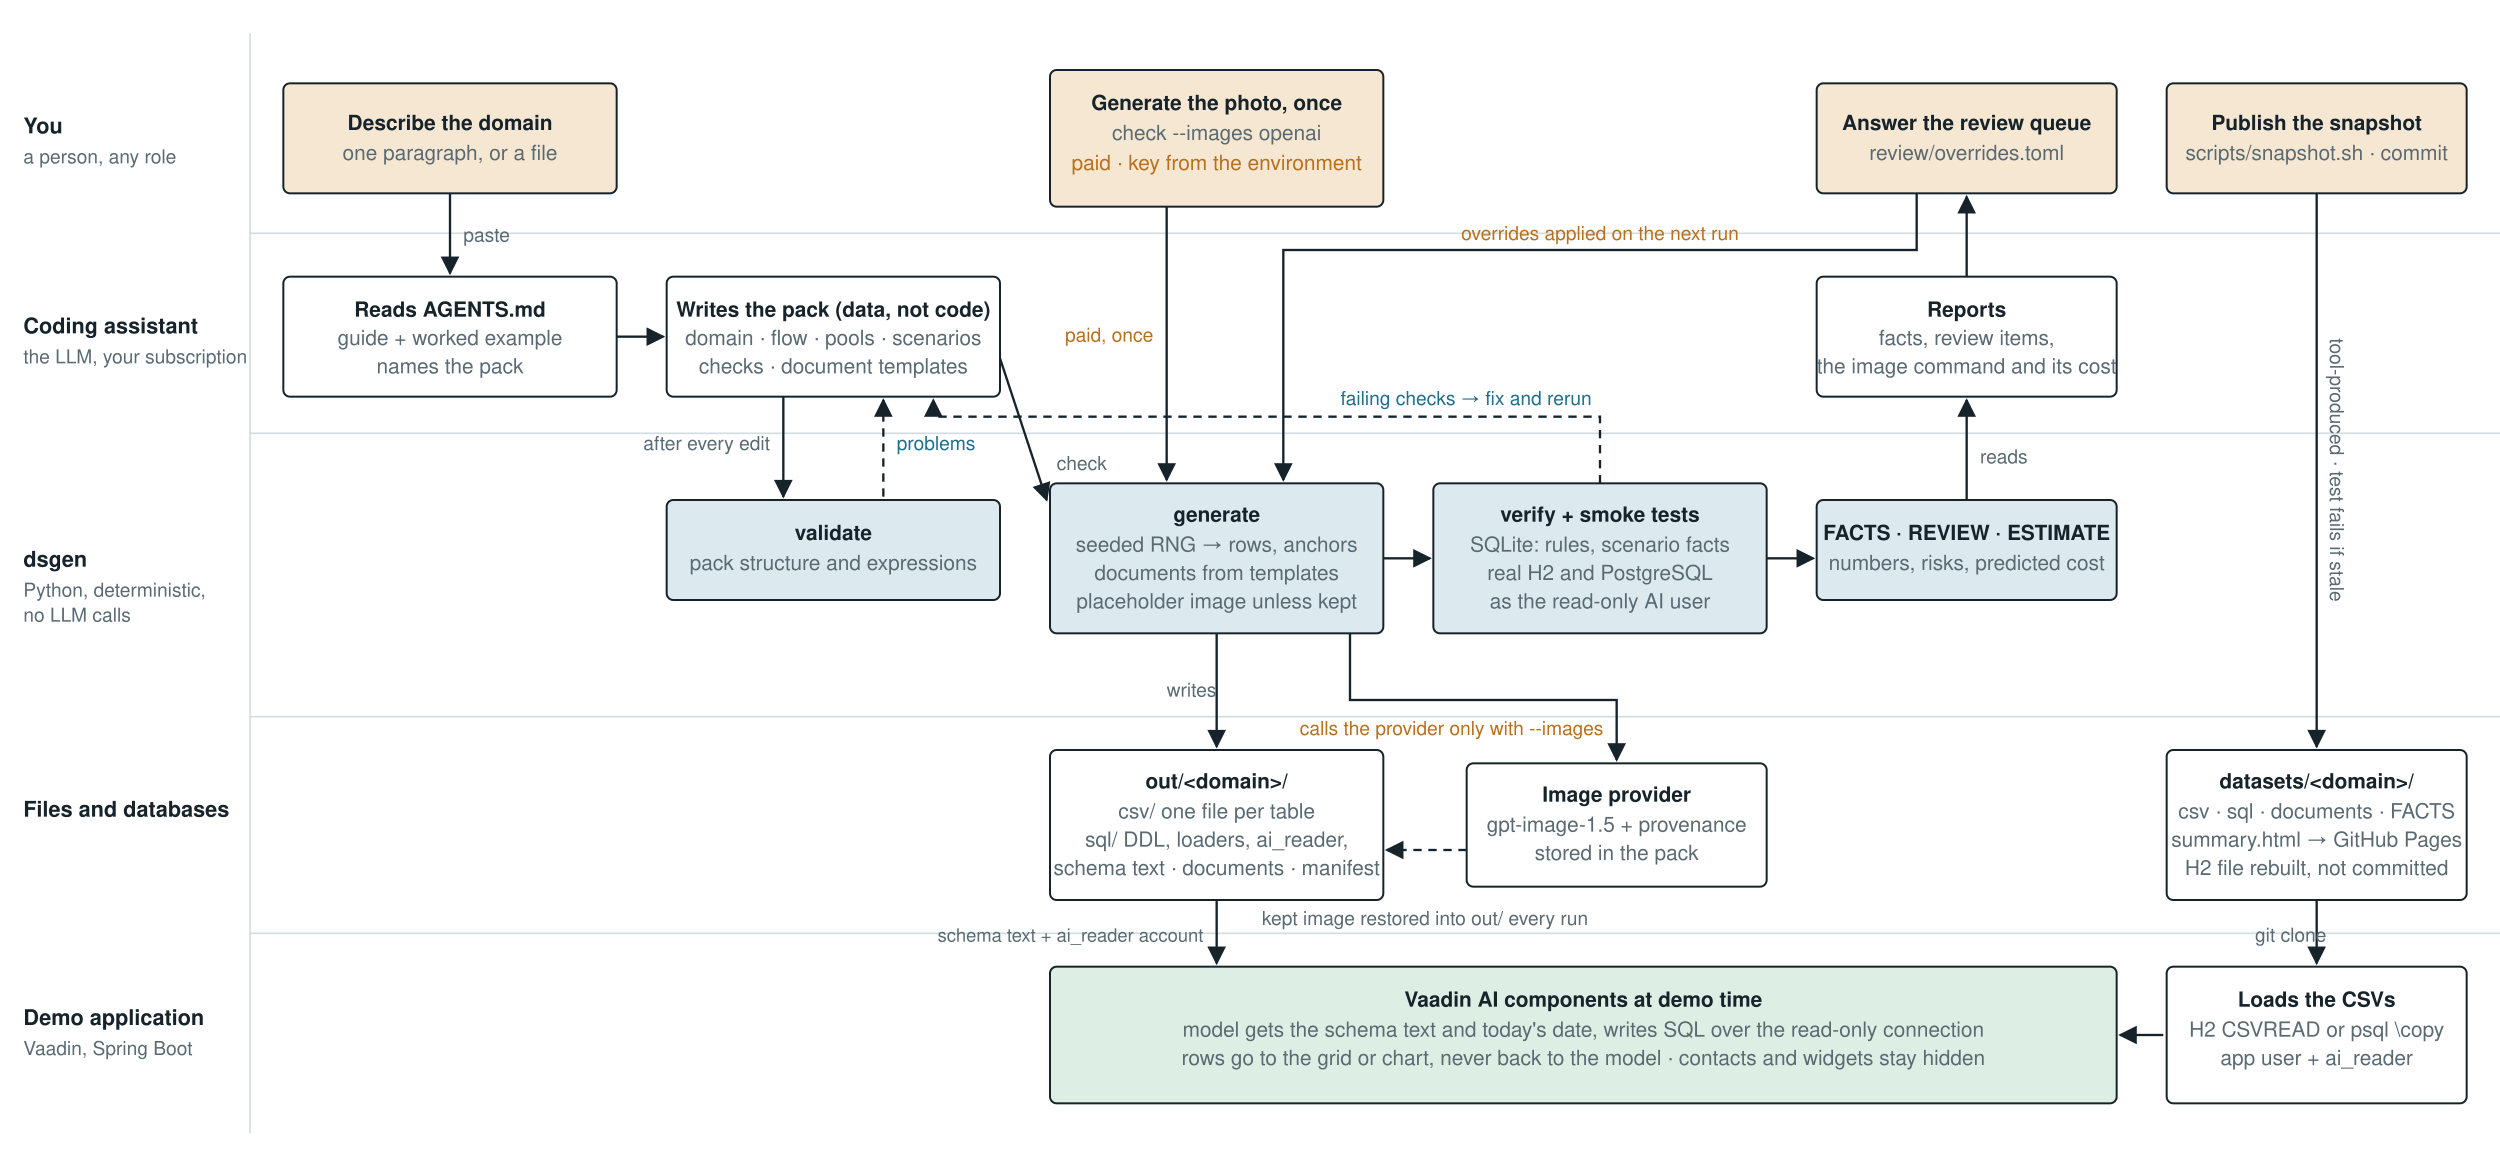
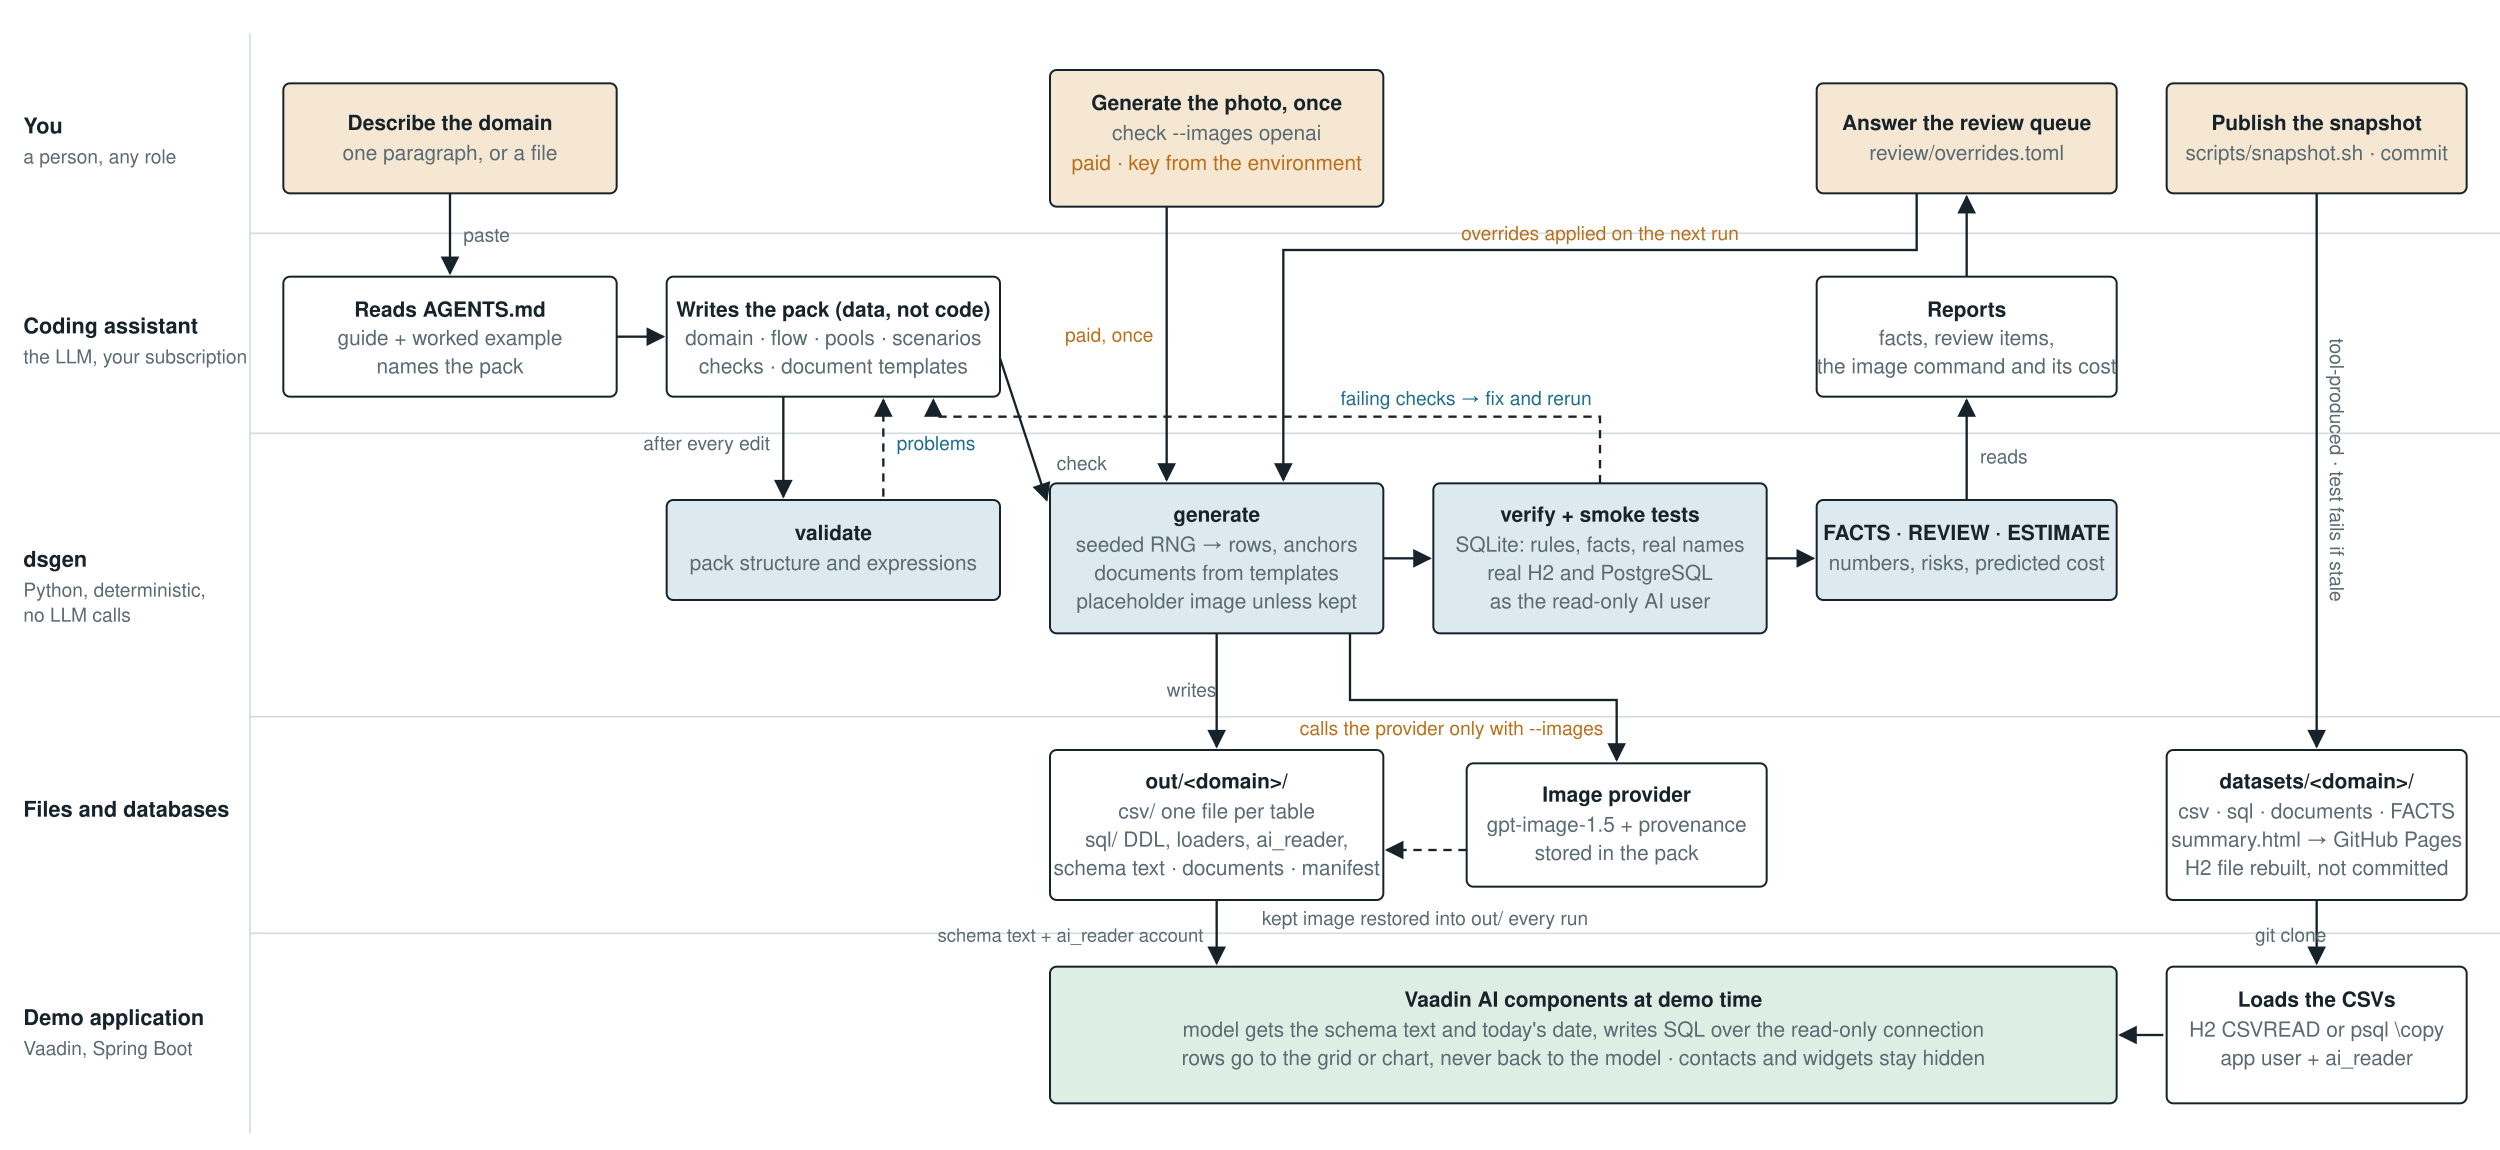
<svg xmlns="http://www.w3.org/2000/svg" viewBox="0 0 1500 690" role="img" aria-label="Swimlane diagram of dataset generation: a person describes a domain, a coding assistant writes a TOML pack and loops on validate and check, dsgen renders rows into CSV and SQL and verifies them, a person runs paid image generation once and answers the review queue, a snapshot is committed and served, and the demo application loads the CSVs and gives the AI a read-only connection." font-family="'Source Sans 3', 'Segoe UI', Helvetica, Arial, sans-serif" font-size="12.5">
  <rect width="1500" height="690" fill="#FFFFFF" />
  <defs>
    <marker id="ar" viewBox="0 0 10 10" refX="9" refY="5" markerWidth="8" markerHeight="8" orient="auto-start-reverse">
      <path d="M0,0 L10,5 L0,10 z" fill="#16232A" />
    </marker>
  </defs>
  <g fill="none" stroke="#D3DCDF">
    <line x1="150" y1="140" x2="1500" y2="140" />
    <line x1="150" y1="260" x2="1500" y2="260" />
    <line x1="150" y1="430" x2="1500" y2="430" />
    <line x1="150" y1="560" x2="1500" y2="560" />
    <line x1="150" y1="20" x2="150" y2="680" />
  </g>
  <g font-family="Manrope, 'Segoe UI', Helvetica, Arial, sans-serif" font-weight="700" font-size="13" fill="#16232A">
    <text x="14" y="80">You</text>
    <text x="14" y="98" font-weight="400" font-size="11.5" fill="#5A6A72">a person, any role</text>
    <text x="14" y="200">Coding assistant</text>
    <text x="14" y="218" font-weight="400" font-size="11.5" fill="#5A6A72">the LLM, your subscription</text>
    <text x="14" y="340">dsgen</text>
    <text x="14" y="358" font-weight="400" font-size="11.5" fill="#5A6A72">Python, deterministic,</text>
    <text x="14" y="373" font-weight="400" font-size="11.5" fill="#5A6A72">no LLM calls</text>
    <text x="14" y="490">Files and databases</text>
    <text x="14" y="615">Demo application</text>
    <text x="14" y="633" font-weight="400" font-size="11.5" fill="#5A6A72">Vaadin, Spring Boot</text>
  </g>
  <g stroke="#16232A" stroke-width="1.2">
    <rect x="170" y="50" width="200" height="66" rx="4" fill="#F6E7D2" />
    <rect x="630" y="42" width="200" height="82" rx="4" fill="#F6E7D2" />
    <rect x="1090" y="50" width="180" height="66" rx="4" fill="#F6E7D2" />
    <rect x="1300" y="50" width="180" height="66" rx="4" fill="#F6E7D2" />
    <rect x="170" y="166" width="200" height="72" rx="4" fill="#FFFFFF" />
    <rect x="400" y="166" width="200" height="72" rx="4" fill="#FFFFFF" />
    <rect x="1090" y="166" width="180" height="72" rx="4" fill="#FFFFFF" />
    <rect x="400" y="300" width="200" height="60" rx="4" fill="#DCEAF0" />
    <rect x="630" y="290" width="200" height="90" rx="4" fill="#DCEAF0" />
    <rect x="860" y="290" width="200" height="90" rx="4" fill="#DCEAF0" />
    <rect x="1090" y="300" width="180" height="60" rx="4" fill="#DCEAF0" />
    <rect x="630" y="450" width="200" height="90" rx="4" fill="#FFFFFF" />
    <rect x="880" y="458" width="180" height="74" rx="4" fill="#FFFFFF" />
    <rect x="1300" y="450" width="180" height="90" rx="4" fill="#FFFFFF" />
    <rect x="1300" y="580" width="180" height="82" rx="4" fill="#FFFFFF" />
    <rect x="630" y="580" width="640" height="82" rx="4" fill="#DDEEE4" />
  </g>
  <g fill="#16232A">
    <text x="270" y="78" text-anchor="middle" font-weight="600">Describe the domain</text>
    <text x="270" y="96" text-anchor="middle" fill="#5A6A72">one paragraph, or a file</text>
    <text x="730" y="66" text-anchor="middle" font-weight="600">Generate the photo, once</text>
    <text x="730" y="84" text-anchor="middle" fill="#5A6A72">check --images openai</text>
    <text x="730" y="102" text-anchor="middle" fill="#B8701C">paid · key from the environment</text>
    <text x="1180" y="78" text-anchor="middle" font-weight="600">Answer the review queue</text>
    <text x="1180" y="96" text-anchor="middle" fill="#5A6A72">review/overrides.toml</text>
    <text x="1390" y="78" text-anchor="middle" font-weight="600">Publish the snapshot</text>
    <text x="1390" y="96" text-anchor="middle" fill="#5A6A72">scripts/snapshot.sh · commit</text>
    <text x="270" y="190" text-anchor="middle" font-weight="600">Reads AGENTS.md</text>
    <text x="270" y="207" text-anchor="middle" fill="#5A6A72">guide + worked example</text>
    <text x="270" y="224" text-anchor="middle" fill="#5A6A72">names the pack</text>
    <text x="500" y="190" text-anchor="middle" font-weight="600">Writes the pack (data, not code)</text>
    <text x="500" y="207" text-anchor="middle" fill="#5A6A72">domain · flow · pools · scenarios</text>
    <text x="500" y="224" text-anchor="middle" fill="#5A6A72">checks · document templates</text>
    <text x="1180" y="190" text-anchor="middle" font-weight="600">Reports</text>
    <text x="1180" y="207" text-anchor="middle" fill="#5A6A72">facts, review items,</text>
    <text x="1180" y="224" text-anchor="middle" fill="#5A6A72">the image command and its cost</text>
    <text x="500" y="324" text-anchor="middle" font-weight="600">validate</text>
    <text x="500" y="342" text-anchor="middle" fill="#5A6A72">pack structure and expressions</text>
    <text x="730" y="313" text-anchor="middle" font-weight="600">generate</text>
    <text x="730" y="331" text-anchor="middle" fill="#5A6A72">seeded RNG → rows, anchors</text>
    <text x="730" y="348" text-anchor="middle" fill="#5A6A72">documents from templates</text>
    <text x="730" y="365" text-anchor="middle" fill="#5A6A72">placeholder image unless kept</text>
    <text x="960" y="313" text-anchor="middle" font-weight="600">verify + smoke tests</text>
-     <text x="960" y="331" text-anchor="middle" fill="#5A6A72">SQLite: rules, scenario facts</text>
+     <text x="960" y="331" text-anchor="middle" fill="#5A6A72">SQLite: rules, facts, real names</text>
    <text x="960" y="348" text-anchor="middle" fill="#5A6A72">real H2 and PostgreSQL</text>
    <text x="960" y="365" text-anchor="middle" fill="#5A6A72">as the read-only AI user</text>
    <text x="1180" y="324" text-anchor="middle" font-weight="600">FACTS · REVIEW · ESTIMATE</text>
    <text x="1180" y="342" text-anchor="middle" fill="#5A6A72">numbers, risks, predicted cost</text>
    <text x="730" y="473" text-anchor="middle" font-weight="600">out/&lt;domain&gt;/</text>
    <text x="730" y="491" text-anchor="middle" fill="#5A6A72">csv/ one file per table</text>
    <text x="730" y="508" text-anchor="middle" fill="#5A6A72">sql/ DDL, loaders, ai_reader,</text>
    <text x="730" y="525" text-anchor="middle" fill="#5A6A72">schema text · documents · manifest</text>
    <text x="970" y="481" text-anchor="middle" font-weight="600">Image provider</text>
    <text x="970" y="499" text-anchor="middle" fill="#5A6A72">gpt-image-1.5 + provenance</text>
    <text x="970" y="516" text-anchor="middle" fill="#5A6A72">stored in the pack</text>
    <text x="1390" y="473" text-anchor="middle" font-weight="600">datasets/&lt;domain&gt;/</text>
    <text x="1390" y="491" text-anchor="middle" fill="#5A6A72">csv · sql · documents · FACTS</text>
    <text x="1390" y="508" text-anchor="middle" fill="#5A6A72">summary.html → GitHub Pages</text>
    <text x="1390" y="525" text-anchor="middle" fill="#5A6A72">H2 file rebuilt, not committed</text>
    <text x="1390" y="604" text-anchor="middle" font-weight="600">Loads the CSVs</text>
    <text x="1390" y="622" text-anchor="middle" fill="#5A6A72">H2 CSVREAD or psql \copy</text>
    <text x="1390" y="639" text-anchor="middle" fill="#5A6A72">app user + ai_reader</text>
    <text x="950" y="604" text-anchor="middle" font-weight="600">Vaadin AI components at demo time</text>
    <text x="950" y="622" text-anchor="middle" fill="#5A6A72">model gets the schema text and today's date, writes SQL over the read-only connection</text>
    <text x="950" y="639" text-anchor="middle" fill="#5A6A72">rows go to the grid or chart, never back to the model · contacts and widgets stay hidden</text>
  </g>
  <g fill="none" stroke="#16232A" stroke-width="1.4" marker-end="url(#ar)">
    <line x1="270" y1="116" x2="270" y2="164" />
    <line x1="370" y1="202" x2="398" y2="202" />
    <line x1="470" y1="238" x2="470" y2="298" />
    <line x1="600" y1="215" x2="628" y2="300" />
    <line x1="830" y1="335" x2="858" y2="335" />
    <line x1="730" y1="380" x2="730" y2="448" />
    <line x1="1060" y1="335" x2="1088" y2="335" />
    <line x1="1180" y1="300" x2="1180" y2="240" />
    <line x1="1180" y1="166" x2="1180" y2="118" />
    <line x1="700" y1="124" x2="700" y2="288" />
    <path d="M1150,116 L1150,150 L770,150 L770,288" />
    <path d="M810,380 L810,420 L970,420 L970,456" />
    <line x1="1390" y1="116" x2="1390" y2="448" />
    <line x1="1390" y1="540" x2="1390" y2="578" />
    <line x1="1298" y1="621" x2="1272" y2="621" />
    <line x1="730" y1="540" x2="730" y2="578" />
  </g>
  <g fill="none" stroke="#16232A" stroke-width="1.4" stroke-dasharray="5 4" marker-end="url(#ar)">
    <line x1="530" y1="298" x2="530" y2="240" />
    <path d="M960,290 L960,250 L560,250 L560,240" />
    <path d="M880,510 L832,510" />
  </g>
  <g fill="#5A6A72" font-size="11.5">
    <text x="278" y="145">paste</text>
    <text x="462" y="270" text-anchor="end">after every edit</text>
    <text x="538" y="270" fill="#1F6E8C">problems</text>
    <text x="634" y="282">check</text>
    <text x="955" y="243" text-anchor="end" fill="#1F6E8C">failing checks → fix and rerun</text>
    <text x="692" y="205" text-anchor="end" fill="#B8701C">paid, once</text>
    <text x="960" y="144" text-anchor="middle" fill="#B8701C">overrides applied on the next run</text>
    <text x="700" y="418">writes</text>
    <text x="1188" y="278">reads</text>
    <text x="962" y="441" text-anchor="end" fill="#B8701C">calls the provider only with --images</text>
    <text x="855" y="555" text-anchor="middle">kept image restored into out/ every run</text>
    <text x="1398" y="282" transform="rotate(90 1398 282)" text-anchor="middle">tool-produced · test fails if stale</text>
    <text x="1353" y="565">git clone</text>
    <text x="722" y="565" text-anchor="end" font-size="11">schema text + ai_reader account</text>
  </g>
</svg>
